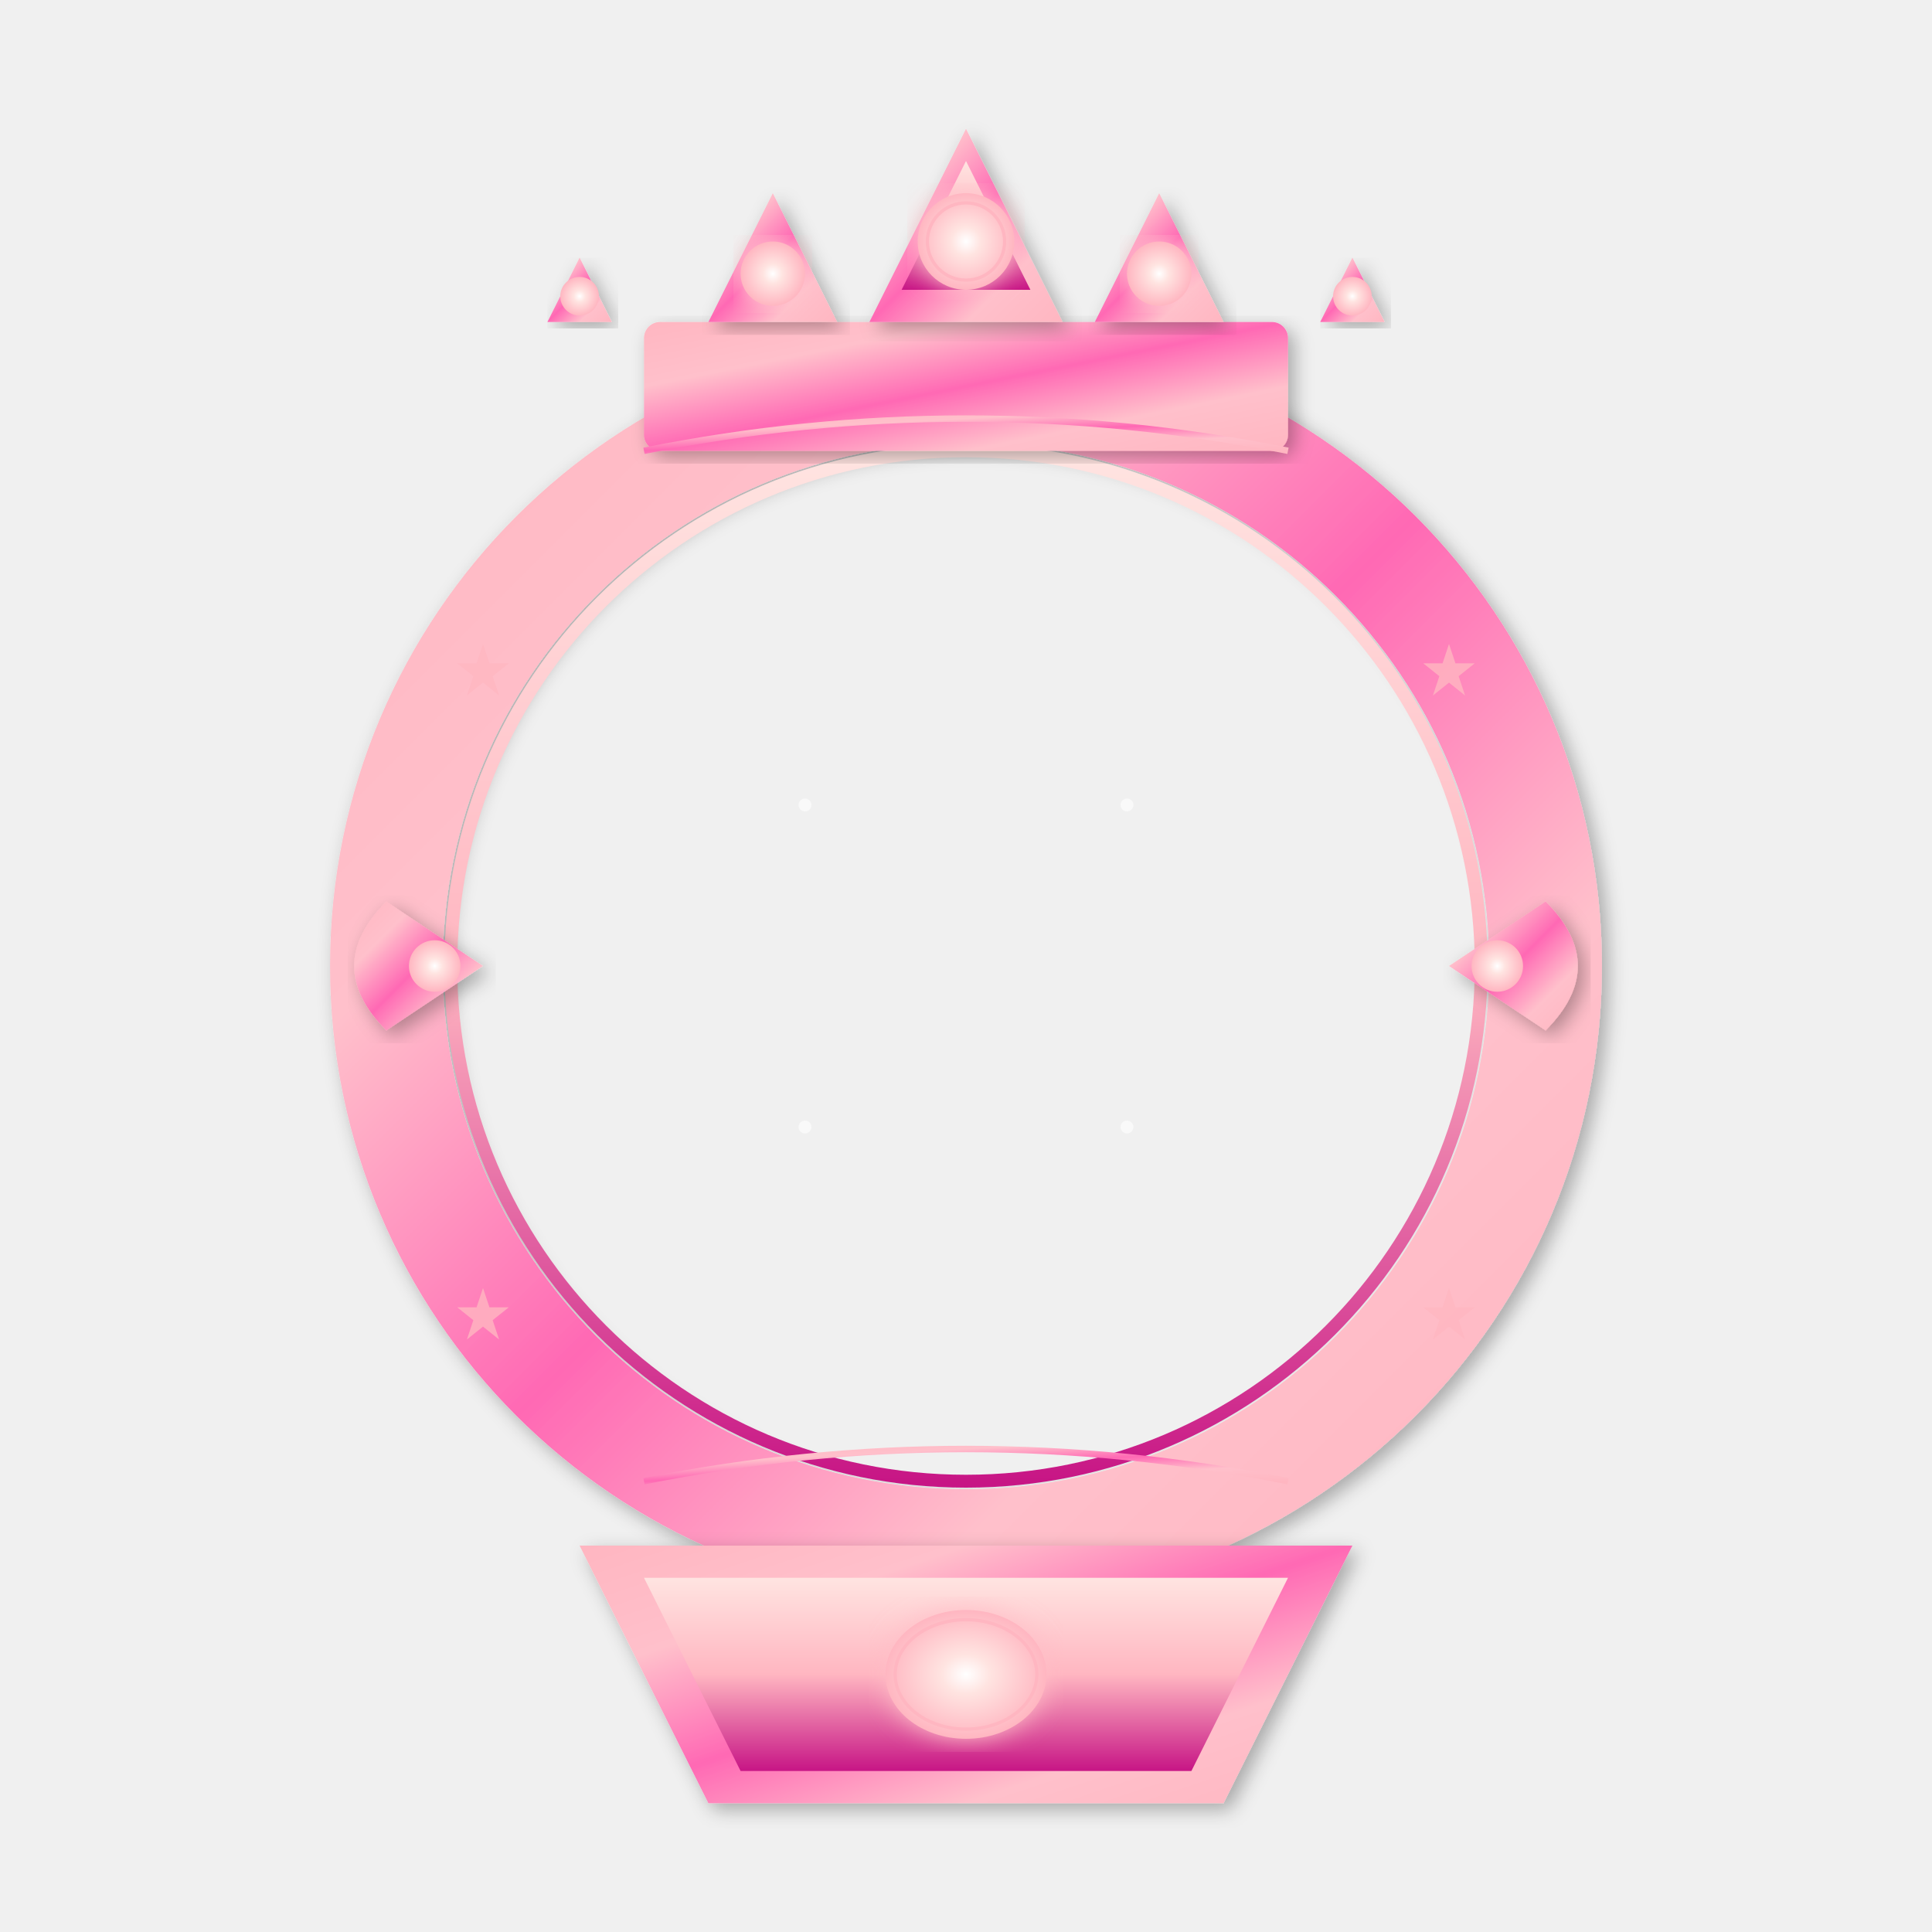
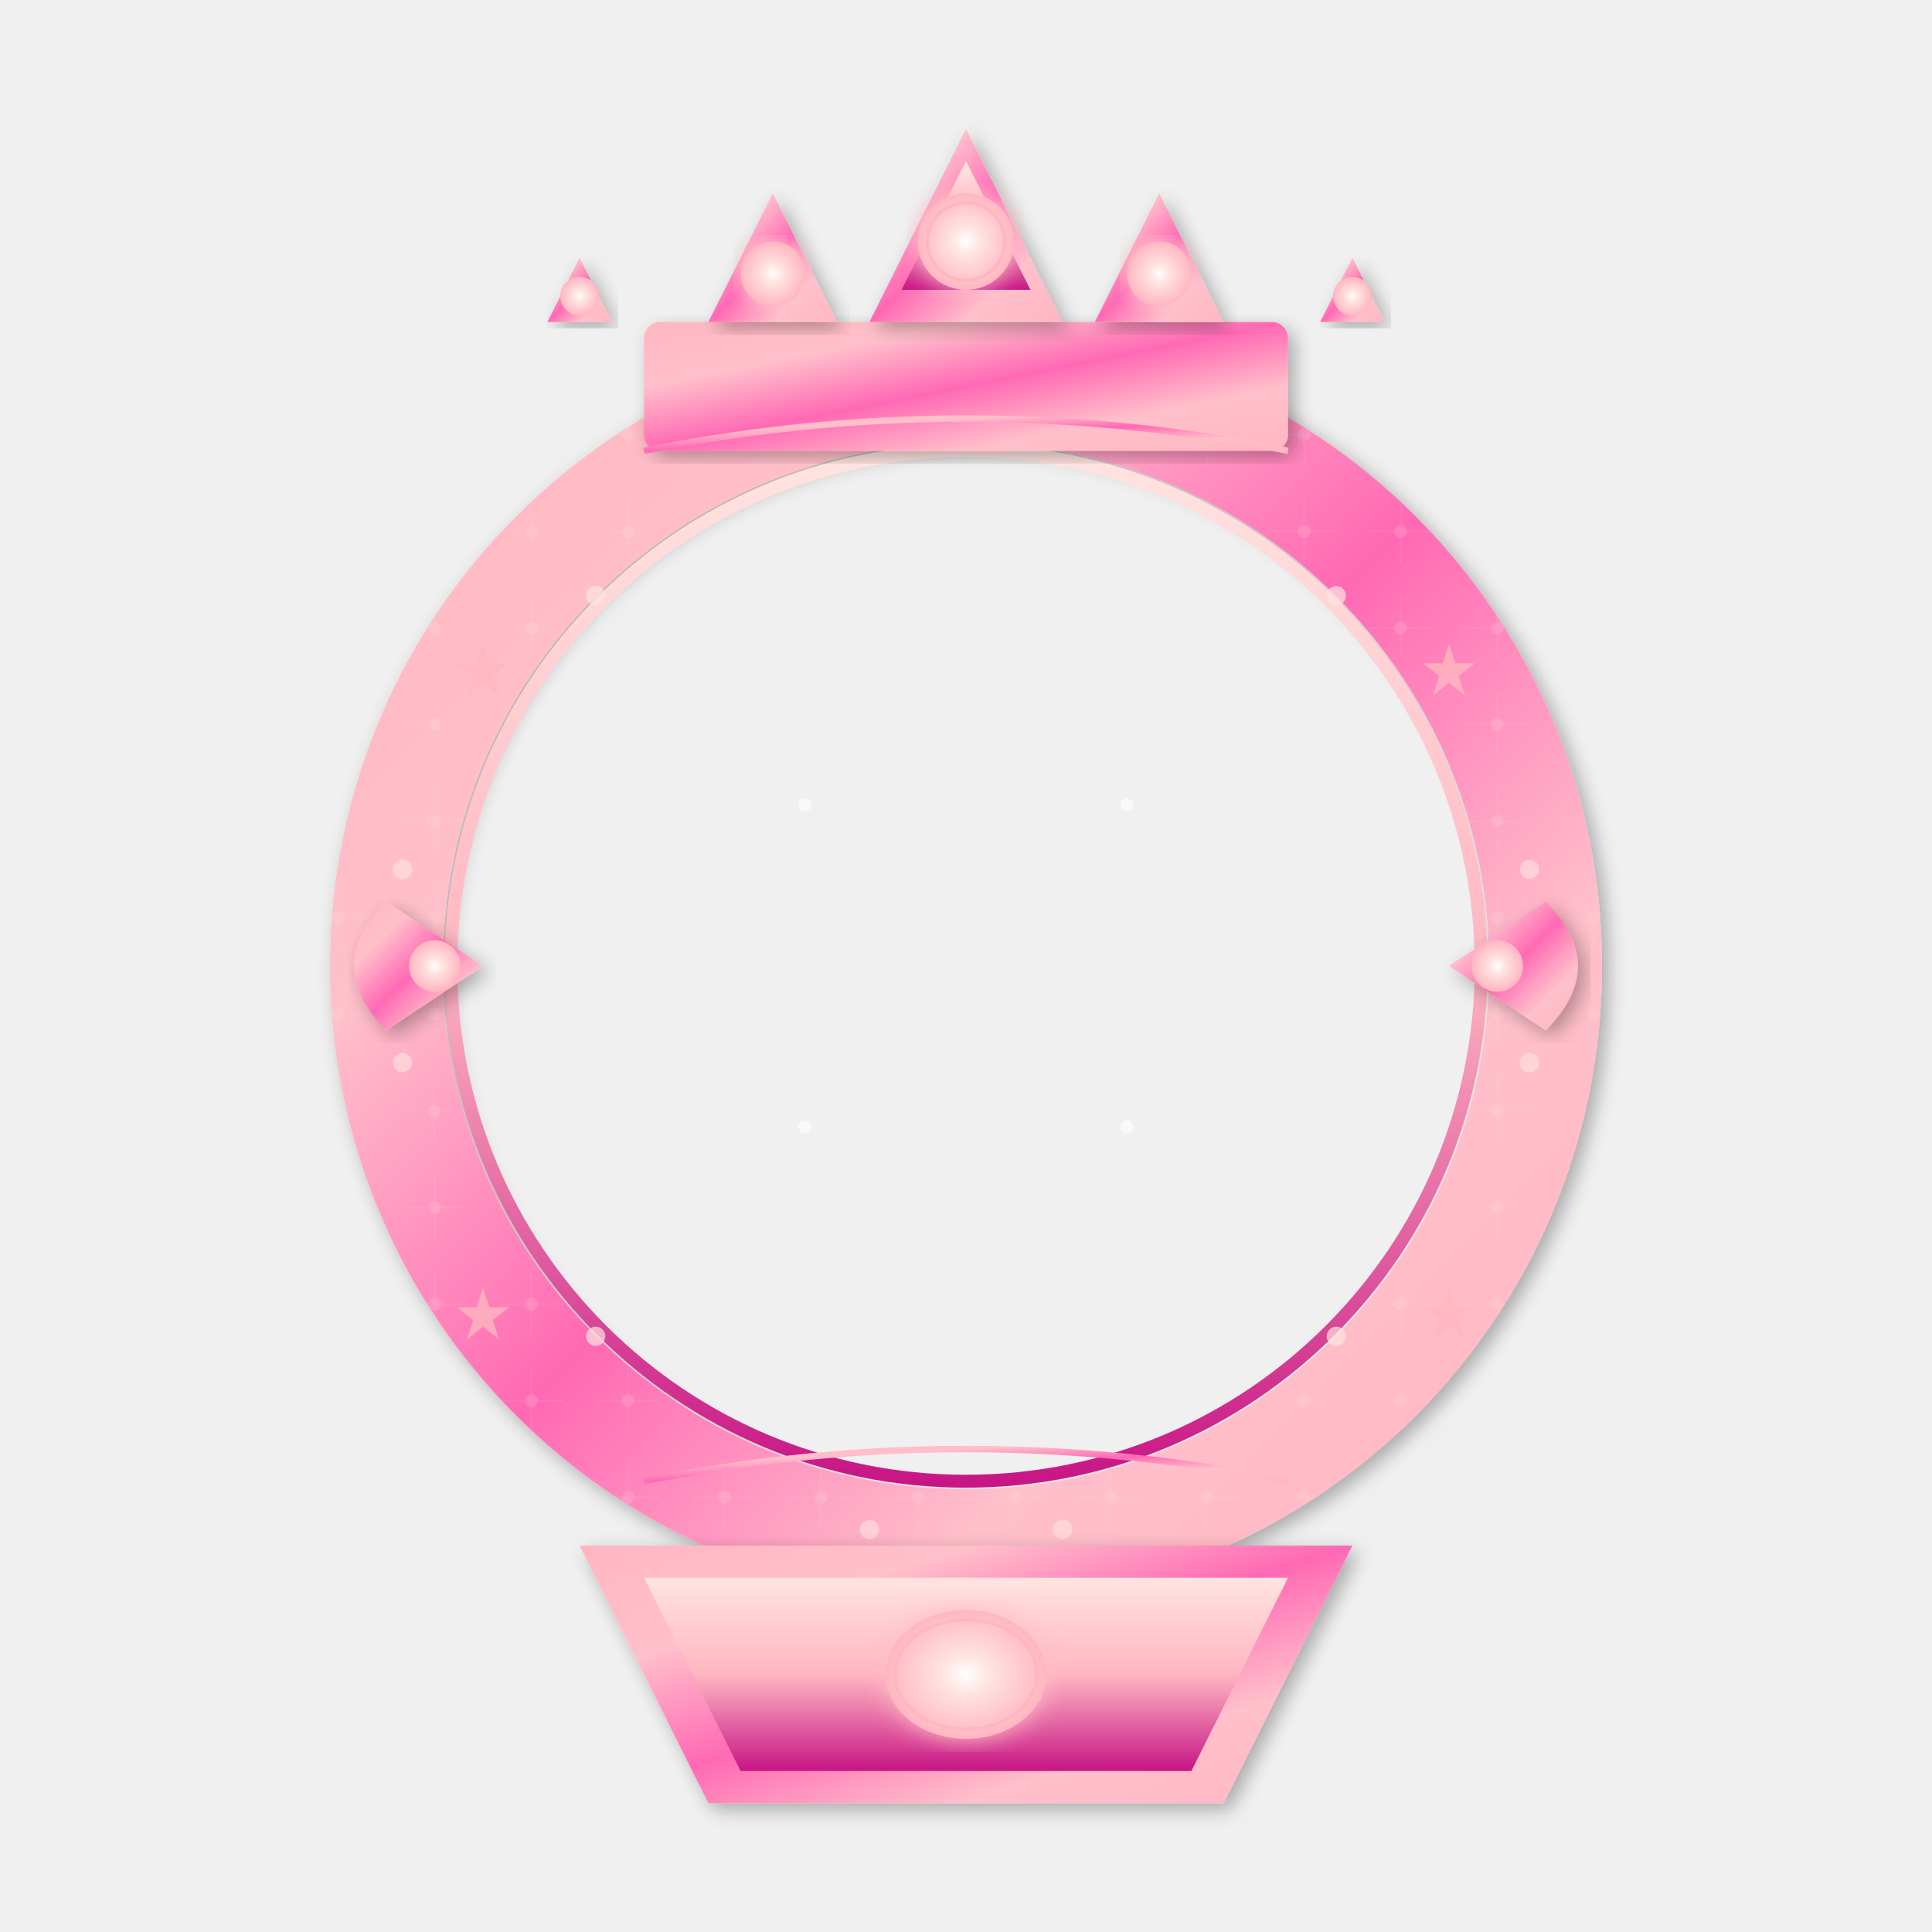
<svg xmlns="http://www.w3.org/2000/svg" width="600" height="600" viewBox="0 0 600 600">
  <defs>
    <linearGradient id="pinkGradient" x1="0%" y1="0%" x2="100%" y2="100%">
      <stop offset="0%" stop-color="#FFB6C1" />
      <stop offset="25%" stop-color="#FFC0CB" />
      <stop offset="50%" stop-color="#FF69B4" />
      <stop offset="75%" stop-color="#FFC0CB" />
      <stop offset="100%" stop-color="#FFB6C1" />
    </linearGradient>
    <linearGradient id="pinkGradient2" x1="0%" y1="0%" x2="0%" y2="100%">
      <stop offset="0%" stop-color="#FFE4E1" />
      <stop offset="50%" stop-color="#FFB6C1" />
      <stop offset="100%" stop-color="#C71585" />
    </linearGradient>
    <radialGradient id="gemGradient">
      <stop offset="0%" stop-color="#FFFFFF" />
      <stop offset="30%" stop-color="#FFE4E1" />
      <stop offset="100%" stop-color="#FFB6C1" />
    </radialGradient>
    <filter id="shadow">
      <feGaussianBlur in="SourceAlpha" stdDeviation="3" />
      <feOffset dx="2" dy="2" />
      <feComponentTransfer>
        <feFuncA type="linear" slope="0.3" />
      </feComponentTransfer>
      <feMerge>
        <feMergeNode />
        <feMergeNode in="SourceGraphic" />
      </feMerge>
    </filter>
    <filter id="glow">
      <feGaussianBlur stdDeviation="4" result="coloredBlur" />
      <feMerge>
        <feMergeNode in="coloredBlur" />
        <feMergeNode in="SourceGraphic" />
      </feMerge>
    </filter>
+     <pattern id="framePattern" x="0" y="0" width="30" height="30" patternUnits="userSpaceOnUse">
+       <circle cx="15" cy="15" r="2" fill="#FFE4E1" opacity="0.6" />
+       <path d="M5,15 L25,15 M15,5 L15,25" stroke="#FFE4E1" stroke-width="0.5" opacity="0.3" />
+     </pattern>
  </defs>
  <circle cx="300" cy="300" r="180" fill="none" stroke="url(#pinkGradient)" stroke-width="35" filter="url(#shadow)" />
+   <circle cx="300" cy="300" r="180" fill="none" stroke="url(#framePattern)" stroke-width="35" opacity="0.3" />
  <circle cx="300" cy="300" r="160" fill="none" stroke="url(#pinkGradient2)" stroke-width="4" />
+   <g id="frameDecorations">
+     <circle cx="300" cy="120" r="4" fill="#FFC0CB" opacity="0.8" />
+     <circle cx="270" cy="125" r="3" fill="#FFE4E1" opacity="0.6" />
+     <circle cx="330" cy="125" r="3" fill="#FFE4E1" opacity="0.6" />
+     <circle cx="120" cy="300" r="4" fill="#FFC0CB" opacity="0.8" />
+     <circle cx="125" cy="270" r="3" fill="#FFE4E1" opacity="0.6" />
+     <circle cx="125" cy="330" r="3" fill="#FFE4E1" opacity="0.6" />
+     <circle cx="480" cy="300" r="4" fill="#FFC0CB" opacity="0.8" />
+     <circle cx="475" cy="270" r="3" fill="#FFE4E1" opacity="0.6" />
+     <circle cx="475" cy="330" r="3" fill="#FFE4E1" opacity="0.6" />
+     <circle cx="300" cy="480" r="4" fill="#FFC0CB" opacity="0.8" />
+     <circle cx="270" cy="475" r="3" fill="#FFE4E1" opacity="0.6" />
+     <circle cx="330" cy="475" r="3" fill="#FFE4E1" opacity="0.6" />
+     <circle cx="185" cy="185" r="3" fill="#FFE4E1" opacity="0.7" />
+     <circle cx="415" cy="185" r="3" fill="#FFE4E1" opacity="0.7" />
+     <circle cx="185" cy="415" r="3" fill="#FFE4E1" opacity="0.7" />
+     <circle cx="415" cy="415" r="3" fill="#FFE4E1" opacity="0.7" />
+   </g>
  <rect x="200" y="100" width="200" height="40" rx="5" fill="url(#pinkGradient)" filter="url(#shadow)" />
  <g id="centerPeak">
    <path d="M300,40 L270,100 L330,100 Z" fill="url(#pinkGradient)" filter="url(#shadow)" />
    <path d="M300,50 L280,90 L320,90 Z" fill="url(#pinkGradient2)" />
    <circle cx="300" cy="75" r="15" fill="url(#gemGradient)" filter="url(#glow)" />
    <circle cx="300" cy="75" r="12" fill="none" stroke="#FFB6C1" stroke-width="1" />
  </g>
  <g id="leftPeak">
    <path d="M240,60 L220,100 L260,100 Z" fill="url(#pinkGradient)" filter="url(#shadow)" />
    <circle cx="240" cy="85" r="10" fill="url(#gemGradient)" filter="url(#glow)" />
  </g>
  <g id="rightPeak">
    <path d="M360,60 L340,100 L380,100 Z" fill="url(#pinkGradient)" filter="url(#shadow)" />
    <circle cx="360" cy="85" r="10" fill="url(#gemGradient)" filter="url(#glow)" />
  </g>
  <g id="farLeftPeak">
    <path d="M180,80 L170,100 L190,100 Z" fill="url(#pinkGradient)" filter="url(#shadow)" />
    <circle cx="180" cy="92" r="6" fill="url(#gemGradient)" />
  </g>
  <g id="farRightPeak">
    <path d="M420,80 L410,100 L430,100 Z" fill="url(#pinkGradient)" filter="url(#shadow)" />
    <circle cx="420" cy="92" r="6" fill="url(#gemGradient)" />
  </g>
  <g id="lowerDecoration">
    <path d="M180,480 L420,480 L380,560 L220,560 Z" fill="url(#pinkGradient)" filter="url(#shadow)" />
    <path d="M200,490 L400,490 L370,550 L230,550 Z" fill="url(#pinkGradient2)" />
    <ellipse cx="300" cy="520" rx="25" ry="20" fill="url(#gemGradient)" filter="url(#glow)" />
    <ellipse cx="300" cy="520" rx="22" ry="17" fill="none" stroke="#FFB6C1" stroke-width="1" />
  </g>
  <g id="sideDecorations">
    <path d="M120,280 Q100,300 120,320 L150,300 Z" fill="url(#pinkGradient)" filter="url(#shadow)" />
    <circle cx="135" cy="300" r="8" fill="url(#gemGradient)" />
    <path d="M480,280 Q500,300 480,320 L450,300 Z" fill="url(#pinkGradient)" filter="url(#shadow)" />
    <circle cx="465" cy="300" r="8" fill="url(#gemGradient)" />
  </g>
  <g id="stars">
    <path d="M150,200 L152,206 L158,206 L153,210 L155,216 L150,212 L145,216 L147,210 L142,206 L148,206 Z" fill="#FFB6C1" opacity="0.8" />
    <path d="M450,200 L452,206 L458,206 L453,210 L455,216 L450,212 L445,216 L447,210 L442,206 L448,206 Z" fill="#FFB6C1" opacity="0.8" />
    <path d="M150,400 L152,406 L158,406 L153,410 L155,416 L150,412 L145,416 L147,410 L142,406 L148,406 Z" fill="#FFB6C1" opacity="0.8" />
    <path d="M450,400 L452,406 L458,406 L453,410 L455,416 L450,412 L445,416 L447,410 L442,406 L448,406 Z" fill="#FFB6C1" opacity="0.8" />
  </g>
  <g id="decorativeLines">
    <path d="M200,140 Q300,120 400,140" stroke="url(#pinkGradient)" stroke-width="2" fill="none" />
    <path d="M200,460 Q300,440 400,460" stroke="url(#pinkGradient)" stroke-width="2" fill="none" />
  </g>
  <g id="sparkles" opacity="0.6">
    <circle cx="250" cy="250" r="2" fill="#FFFFFF" />
    <circle cx="350" cy="250" r="2" fill="#FFFFFF" />
    <circle cx="250" cy="350" r="2" fill="#FFFFFF" />
    <circle cx="350" cy="350" r="2" fill="#FFFFFF" />
  </g>
</svg>
